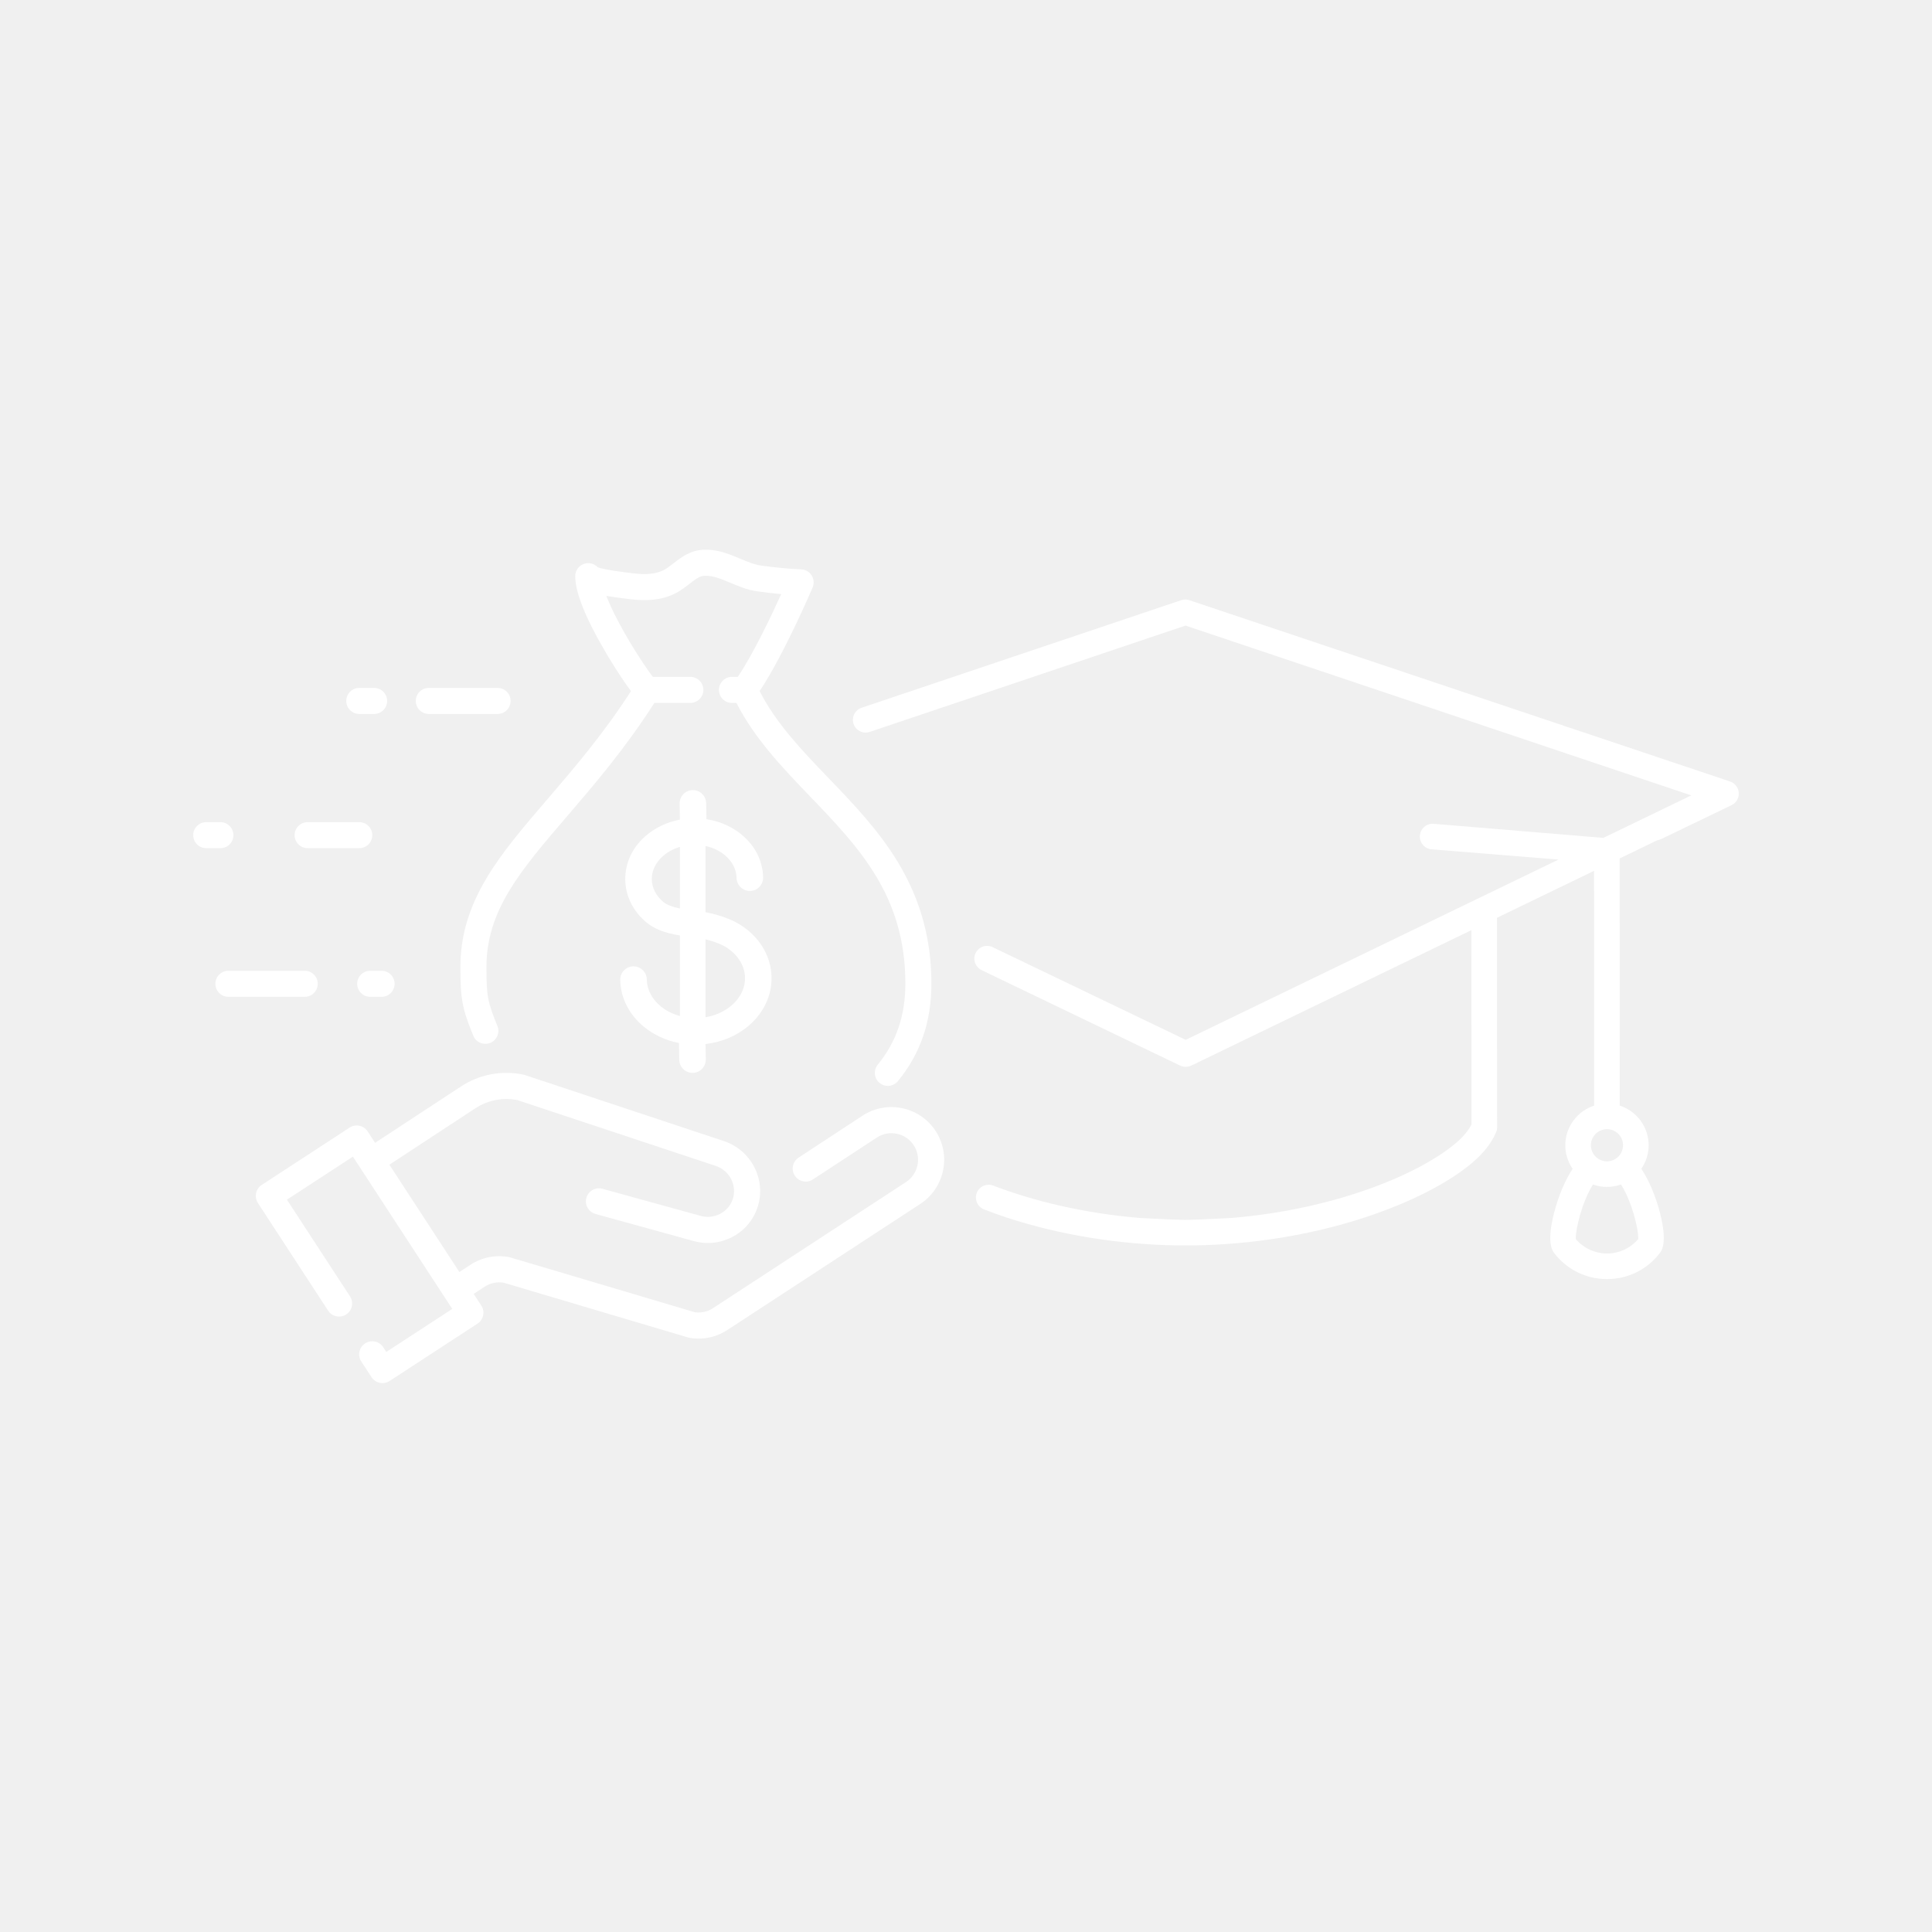
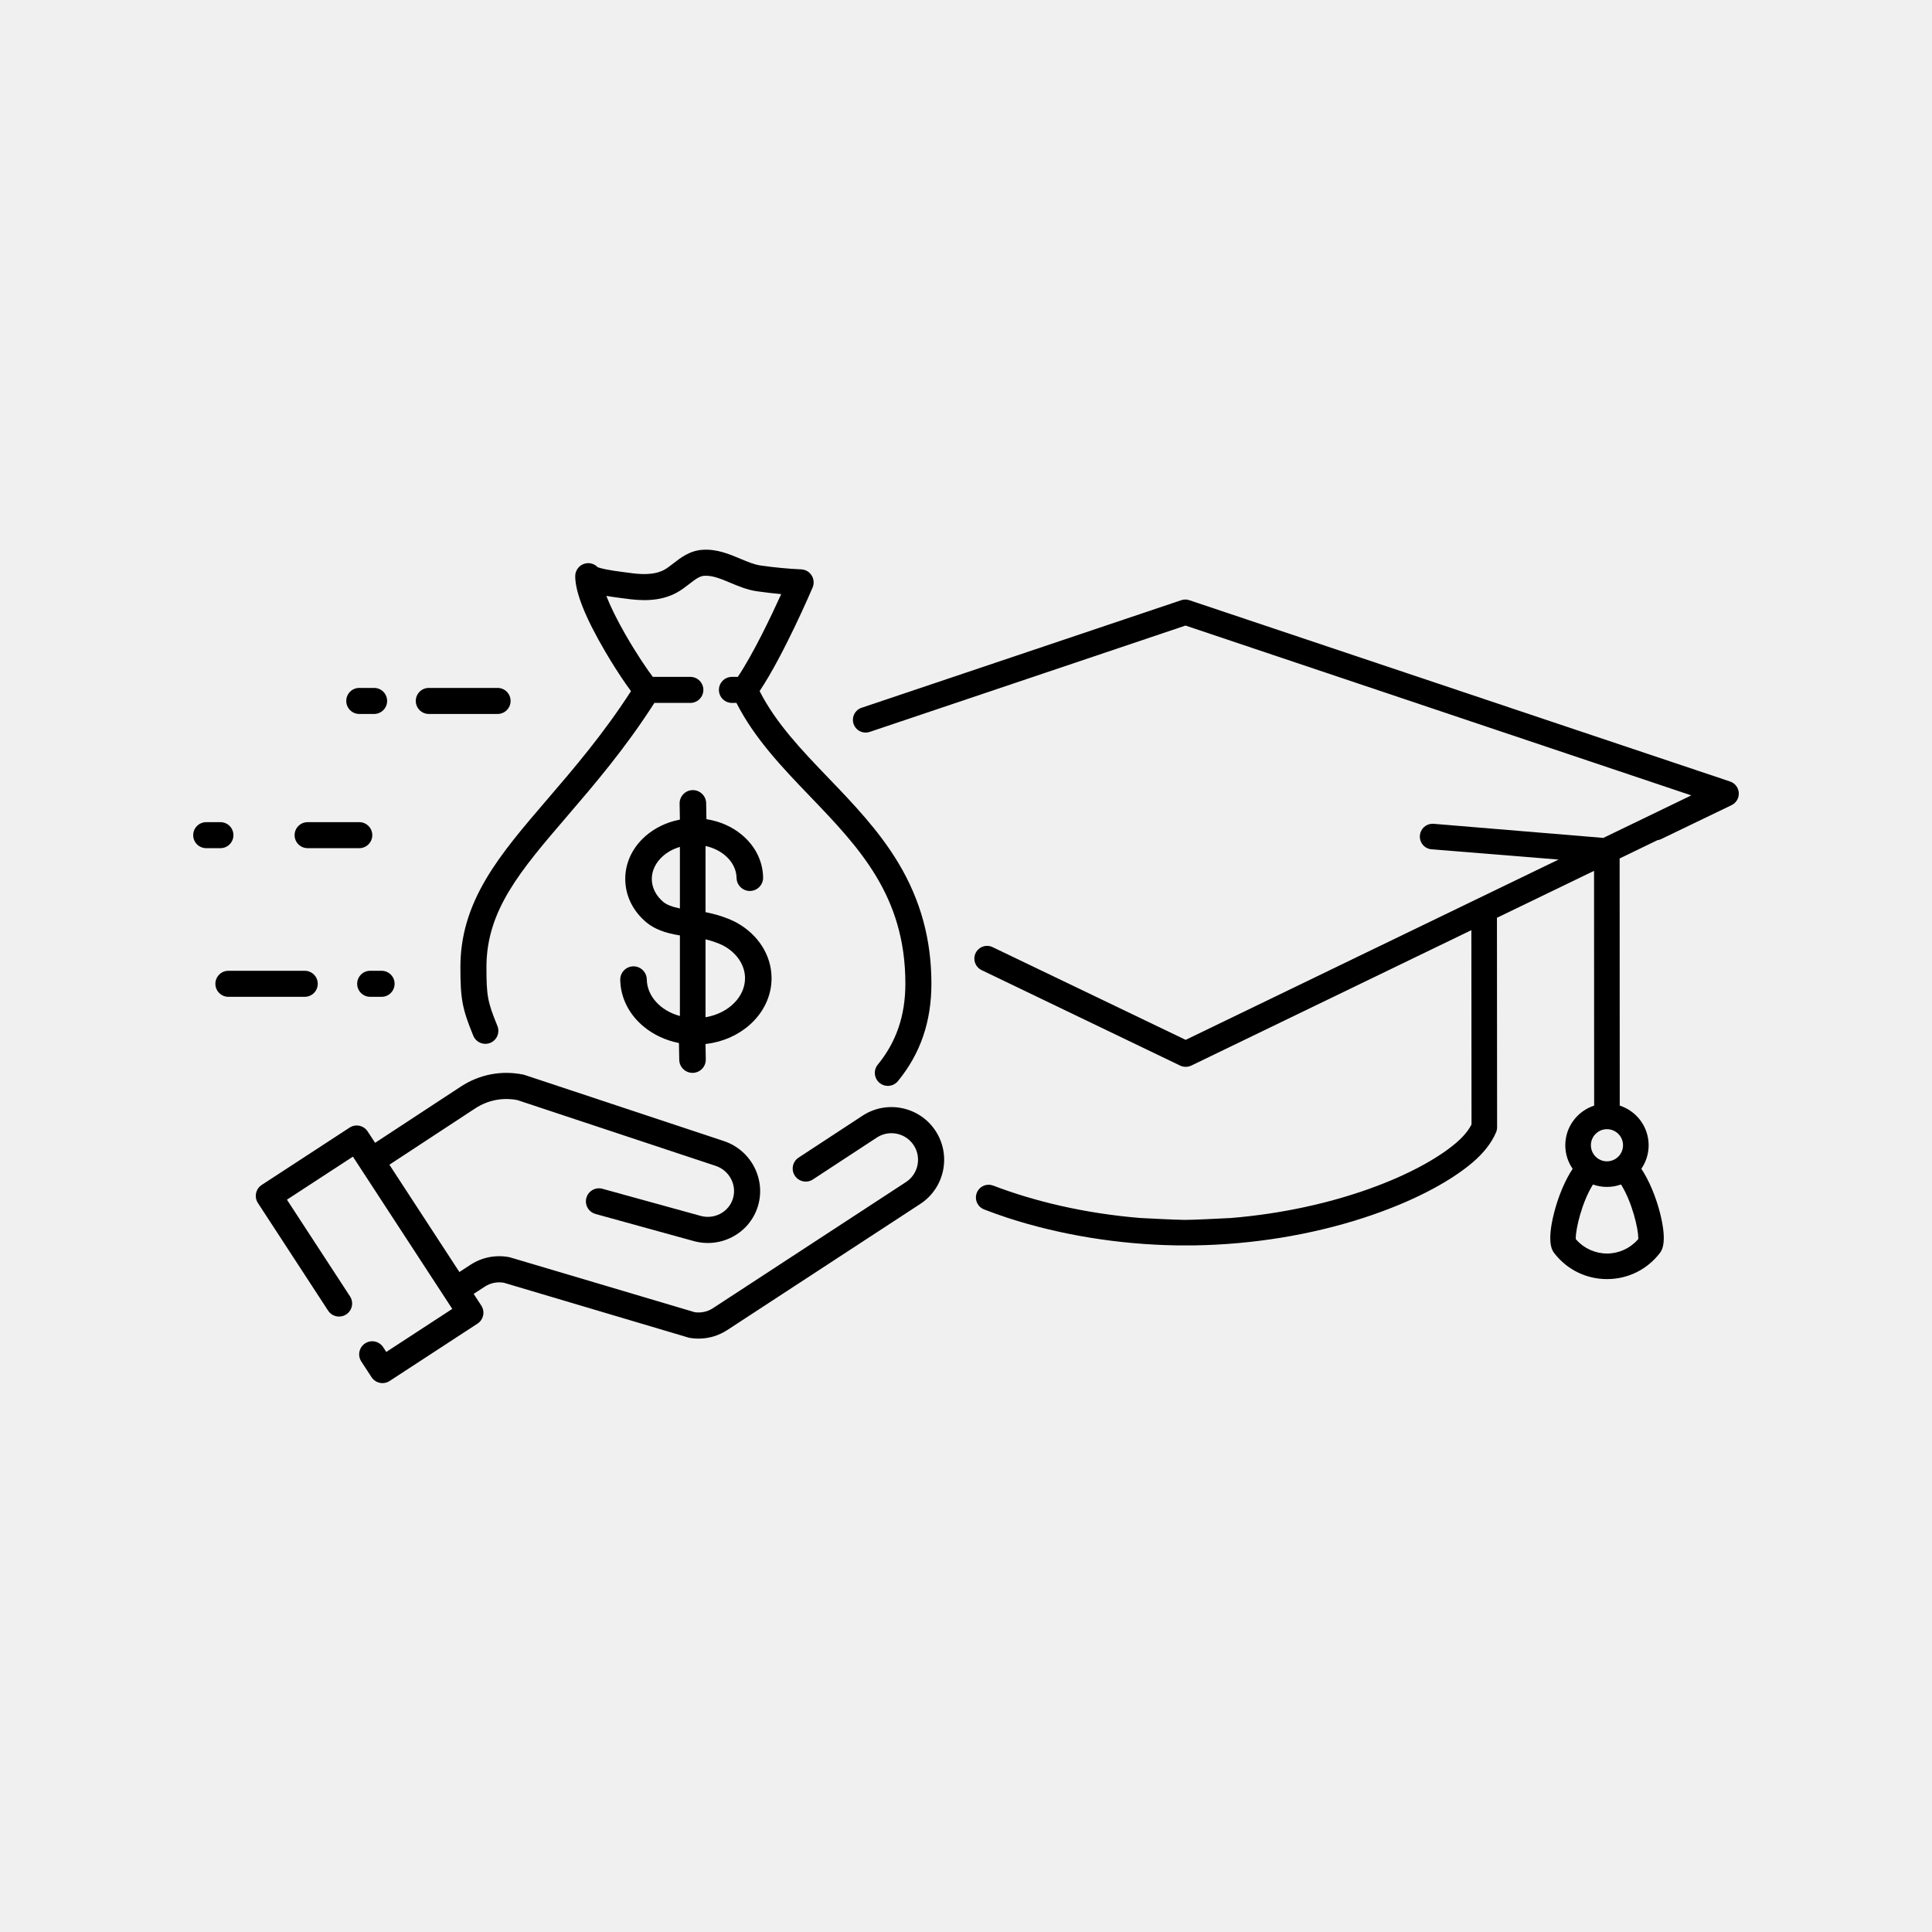
<svg xmlns="http://www.w3.org/2000/svg" width="400" zoomAndPan="magnify" viewBox="0 0 300 300" height="400" preserveAspectRatio="xMidYMid meet" version="1.0">
  <defs>
    <clipPath id="05c9e7d277">
      <path d="M 39.707 166.555 L 146.648 166.555 L 146.648 214.766 L 39.707 214.766 Z M 39.707 166.555 " clip-rule="nonzero" />
    </clipPath>
    <clipPath id="f8465adb43">
      <path d="M 71 85.199 L 145 85.199 L 145 169 L 71 169 Z M 71 85.199 " clip-rule="nonzero" />
    </clipPath>
    <clipPath id="1cde8e4d34">
      <path d="M 132.383 93.039 L 270 93.039 L 270 198.629 L 132.383 198.629 Z M 132.383 93.039 " clip-rule="nonzero" />
    </clipPath>
  </defs>
  <g clip-path="url(#05c9e7d277)">
-     <path fill="#ffffff" d="M 133.949 173.234 L 124.012 179.75 C 123.07 180.359 122.809 181.617 123.418 182.555 C 124.031 183.496 125.289 183.758 126.227 183.145 L 136.164 176.633 C 138.074 175.387 140.637 175.926 141.883 177.836 C 143.129 179.742 142.586 182.309 140.68 183.551 L 110.715 203.129 C 110.383 203.348 110.023 203.516 109.652 203.629 C 109.086 203.797 108.48 203.844 107.891 203.762 L 79.305 195.273 C 79.234 195.25 79.16 195.23 79.082 195.215 C 76.984 194.809 74.844 195.227 73.051 196.395 L 71.332 197.516 L 60.465 180.855 L 73.816 172.094 C 75.758 170.828 78.066 170.379 80.336 170.82 L 111.117 181.031 C 111.117 181.031 111.117 181.031 111.121 181.031 C 111.121 181.031 111.121 181.035 111.125 181.035 C 113.258 181.734 114.461 184.02 113.805 186.129 C 113.484 187.156 112.777 187.992 111.809 188.492 C 110.832 188.996 109.711 189.09 108.648 188.762 C 108.637 188.758 108.629 188.754 108.617 188.754 C 108.605 188.75 108.594 188.746 108.582 188.742 L 93.547 184.594 C 92.465 184.297 91.348 184.93 91.051 186.012 C 90.891 186.594 91 187.188 91.309 187.66 C 91.57 188.059 91.973 188.367 92.469 188.504 L 107.504 192.652 C 107.508 192.652 107.512 192.652 107.512 192.652 C 109.578 193.277 111.762 193.082 113.668 192.098 C 115.609 191.098 117.031 189.406 117.676 187.332 C 118.984 183.121 116.617 178.574 112.398 177.184 C 112.398 177.184 112.395 177.18 112.395 177.18 L 81.66 166.984 C 81.547 166.941 81.434 166.902 81.312 166.875 C 77.938 166.168 74.488 166.812 71.594 168.699 L 58.246 177.457 L 57.09 175.688 C 56.48 174.75 55.223 174.484 54.285 175.094 L 40.641 183.996 C 39.699 184.609 39.438 185.867 40.051 186.805 L 50.949 203.516 C 51.562 204.453 52.82 204.715 53.758 204.105 C 54.695 203.492 54.961 202.234 54.348 201.297 L 44.555 186.285 L 54.801 179.602 L 70.227 203.246 L 59.98 209.93 L 59.5 209.191 C 58.887 208.254 57.629 207.988 56.691 208.602 C 55.754 209.215 55.488 210.469 56.102 211.41 L 57.691 213.848 C 58.305 214.785 59.559 215.051 60.5 214.438 L 74.145 205.535 C 75.082 204.922 75.348 203.668 74.734 202.727 L 73.551 200.914 L 75.27 199.793 C 76.148 199.219 77.199 199.004 78.234 199.184 L 106.879 207.691 C 106.883 207.691 106.883 207.691 106.887 207.695 C 106.926 207.707 106.961 207.715 107 207.723 C 107.035 207.73 107.066 207.738 107.102 207.742 C 107.109 207.746 107.117 207.746 107.125 207.75 C 108.355 207.953 109.637 207.871 110.824 207.512 C 111.566 207.285 112.277 206.957 112.934 206.527 L 142.895 186.949 C 146.68 184.484 147.746 179.398 145.281 175.617 C 142.812 171.836 137.73 170.77 133.949 173.234 " fill-opacity="1" fill-rule="nonzero" />
+     <path fill="currentColor" d="M 133.949 173.234 L 124.012 179.75 C 123.07 180.359 122.809 181.617 123.418 182.555 C 124.031 183.496 125.289 183.758 126.227 183.145 L 136.164 176.633 C 138.074 175.387 140.637 175.926 141.883 177.836 C 143.129 179.742 142.586 182.309 140.68 183.551 L 110.715 203.129 C 110.383 203.348 110.023 203.516 109.652 203.629 C 109.086 203.797 108.48 203.844 107.891 203.762 L 79.305 195.273 C 79.234 195.25 79.16 195.23 79.082 195.215 C 76.984 194.809 74.844 195.227 73.051 196.395 L 71.332 197.516 L 60.465 180.855 L 73.816 172.094 C 75.758 170.828 78.066 170.379 80.336 170.82 L 111.117 181.031 C 111.117 181.031 111.117 181.031 111.121 181.031 C 111.121 181.031 111.121 181.035 111.125 181.035 C 113.258 181.734 114.461 184.02 113.805 186.129 C 113.484 187.156 112.777 187.992 111.809 188.492 C 110.832 188.996 109.711 189.09 108.648 188.762 C 108.637 188.758 108.629 188.754 108.617 188.754 C 108.605 188.75 108.594 188.746 108.582 188.742 L 93.547 184.594 C 92.465 184.297 91.348 184.93 91.051 186.012 C 90.891 186.594 91 187.188 91.309 187.66 C 91.57 188.059 91.973 188.367 92.469 188.504 L 107.504 192.652 C 107.508 192.652 107.512 192.652 107.512 192.652 C 109.578 193.277 111.762 193.082 113.668 192.098 C 115.609 191.098 117.031 189.406 117.676 187.332 C 118.984 183.121 116.617 178.574 112.398 177.184 C 112.398 177.184 112.395 177.18 112.395 177.18 L 81.66 166.984 C 81.547 166.941 81.434 166.902 81.312 166.875 C 77.938 166.168 74.488 166.812 71.594 168.699 L 58.246 177.457 L 57.09 175.688 C 56.48 174.75 55.223 174.484 54.285 175.094 L 40.641 183.996 C 39.699 184.609 39.438 185.867 40.051 186.805 L 50.949 203.516 C 51.562 204.453 52.82 204.715 53.758 204.105 C 54.695 203.492 54.961 202.234 54.348 201.297 L 44.555 186.285 L 54.801 179.602 L 70.227 203.246 L 59.98 209.93 L 59.5 209.191 C 58.887 208.254 57.629 207.988 56.691 208.602 C 55.754 209.215 55.488 210.469 56.102 211.41 L 57.691 213.848 C 58.305 214.785 59.559 215.051 60.5 214.438 L 74.145 205.535 C 75.082 204.922 75.348 203.668 74.734 202.727 L 73.551 200.914 L 75.27 199.793 C 76.148 199.219 77.199 199.004 78.234 199.184 L 106.879 207.691 C 106.883 207.691 106.883 207.691 106.887 207.695 C 106.926 207.707 106.961 207.715 107 207.723 C 107.035 207.73 107.066 207.738 107.102 207.742 C 107.109 207.746 107.117 207.746 107.125 207.75 C 108.355 207.953 109.637 207.871 110.824 207.512 C 111.566 207.285 112.277 206.957 112.934 206.527 L 142.895 186.949 C 146.68 184.484 147.746 179.398 145.281 175.617 C 142.812 171.836 137.73 170.77 133.949 173.234 " fill-opacity="1" fill-rule="nonzero" />
  </g>
-   <path fill="#ffffff" d="M 109.555 145.855 L 109.715 145.898 C 111.367 146.316 112.309 146.832 112.414 146.887 C 114.43 148.012 115.652 149.855 115.688 151.816 C 115.734 154.711 113.223 157.285 109.707 157.93 L 109.555 157.957 Z M 105.574 141.066 L 105.418 141.031 C 104.309 140.801 103.512 140.477 102.988 140.047 L 102.984 140.043 C 101.863 139.09 101.234 137.852 101.211 136.551 C 101.191 135.215 101.809 133.926 102.953 132.922 C 103.645 132.316 104.473 131.855 105.402 131.559 L 105.574 131.504 Z M 116.367 159.176 C 117.453 158.223 118.305 157.109 118.898 155.875 C 119.523 154.562 119.832 153.172 119.805 151.746 C 119.746 148.297 117.734 145.137 114.418 143.289 C 114.102 143.109 112.383 142.203 109.66 141.66 L 109.555 141.641 L 109.555 131.363 L 109.715 131.402 C 110.762 131.652 111.73 132.121 112.512 132.758 C 113.688 133.723 114.352 134.988 114.375 136.324 C 114.391 137.441 115.316 138.352 116.438 138.352 L 116.469 138.348 C 117.605 138.332 118.512 137.391 118.496 136.254 C 118.449 133.684 117.25 131.309 115.117 129.566 C 113.633 128.352 111.793 127.543 109.801 127.219 L 109.695 127.203 L 109.652 124.711 C 109.633 123.594 108.707 122.688 107.586 122.688 L 107.555 122.688 C 106.422 122.707 105.512 123.645 105.531 124.781 L 105.574 127.273 L 105.469 127.293 C 103.488 127.684 101.68 128.559 100.234 129.824 C 98.164 131.637 97.047 134.051 97.09 136.621 C 97.133 139.129 98.285 141.461 100.328 143.191 L 100.352 143.211 C 101.574 144.227 103.199 144.871 105.465 145.234 L 105.574 145.25 L 105.574 157.766 L 105.406 157.715 C 103.984 157.301 102.758 156.555 101.867 155.566 C 100.949 154.547 100.453 153.34 100.434 152.078 C 100.414 150.961 99.488 150.051 98.367 150.051 L 98.336 150.051 C 97.785 150.062 97.273 150.285 96.891 150.68 C 96.508 151.074 96.301 151.598 96.312 152.148 C 96.336 153.578 96.688 154.953 97.359 156.242 C 97.996 157.461 98.887 158.539 100.004 159.453 C 101.5 160.676 103.34 161.535 105.324 161.938 L 105.426 161.961 L 105.473 164.57 C 105.492 165.688 106.414 166.594 107.531 166.594 L 107.566 166.594 C 108.117 166.586 108.633 166.363 109.016 165.969 C 109.398 165.57 109.602 165.051 109.594 164.5 L 109.551 162.117 L 109.668 162.102 C 112.223 161.789 114.539 160.777 116.367 159.176 " fill-opacity="1" fill-rule="nonzero" />
+   <path fill="currentColor" d="M 109.555 145.855 L 109.715 145.898 C 111.367 146.316 112.309 146.832 112.414 146.887 C 114.43 148.012 115.652 149.855 115.688 151.816 C 115.734 154.711 113.223 157.285 109.707 157.93 L 109.555 157.957 Z M 105.574 141.066 L 105.418 141.031 C 104.309 140.801 103.512 140.477 102.988 140.047 L 102.984 140.043 C 101.863 139.09 101.234 137.852 101.211 136.551 C 101.191 135.215 101.809 133.926 102.953 132.922 C 103.645 132.316 104.473 131.855 105.402 131.559 L 105.574 131.504 Z M 116.367 159.176 C 117.453 158.223 118.305 157.109 118.898 155.875 C 119.523 154.562 119.832 153.172 119.805 151.746 C 119.746 148.297 117.734 145.137 114.418 143.289 C 114.102 143.109 112.383 142.203 109.66 141.66 L 109.555 141.641 L 109.555 131.363 L 109.715 131.402 C 110.762 131.652 111.73 132.121 112.512 132.758 C 113.688 133.723 114.352 134.988 114.375 136.324 C 114.391 137.441 115.316 138.352 116.438 138.352 L 116.469 138.348 C 117.605 138.332 118.512 137.391 118.496 136.254 C 118.449 133.684 117.25 131.309 115.117 129.566 C 113.633 128.352 111.793 127.543 109.801 127.219 L 109.695 127.203 L 109.652 124.711 C 109.633 123.594 108.707 122.688 107.586 122.688 L 107.555 122.688 C 106.422 122.707 105.512 123.645 105.531 124.781 L 105.574 127.273 L 105.469 127.293 C 103.488 127.684 101.68 128.559 100.234 129.824 C 98.164 131.637 97.047 134.051 97.09 136.621 C 97.133 139.129 98.285 141.461 100.328 143.191 L 100.352 143.211 C 101.574 144.227 103.199 144.871 105.465 145.234 L 105.574 145.25 L 105.574 157.766 L 105.406 157.715 C 103.984 157.301 102.758 156.555 101.867 155.566 C 100.949 154.547 100.453 153.34 100.434 152.078 C 100.414 150.961 99.488 150.051 98.367 150.051 L 98.336 150.051 C 97.785 150.062 97.273 150.285 96.891 150.68 C 96.508 151.074 96.301 151.598 96.312 152.148 C 96.336 153.578 96.688 154.953 97.359 156.242 C 97.996 157.461 98.887 158.539 100.004 159.453 C 101.5 160.676 103.34 161.535 105.324 161.938 L 105.426 161.961 L 105.473 164.57 C 105.492 165.688 106.414 166.594 107.531 166.594 L 107.566 166.594 C 108.117 166.586 108.633 166.363 109.016 165.969 C 109.398 165.57 109.602 165.051 109.594 164.5 L 109.551 162.117 L 109.668 162.102 C 112.223 161.789 114.539 160.777 116.367 159.176 " fill-opacity="1" fill-rule="nonzero" />
  <g clip-path="url(#f8465adb43)">
-     <path fill="#ffffff" d="M 75.551 136.355 C 72.781 141 71.492 145.391 71.492 150.176 C 71.492 155.125 71.77 156.621 73.492 160.828 C 73.812 161.613 74.566 162.086 75.363 162.086 C 75.617 162.086 75.879 162.039 76.129 161.938 C 77.16 161.516 77.656 160.336 77.234 159.301 C 75.707 155.566 75.535 154.629 75.535 150.176 C 75.535 141.34 80.801 135.203 88.094 126.707 C 92.312 121.789 97.07 116.246 101.613 109.148 L 107.199 109.148 C 108.312 109.148 109.219 108.242 109.219 107.125 C 109.219 106.012 108.312 105.105 107.199 105.105 L 101.371 105.105 C 100.566 104.059 98.832 101.531 97.082 98.469 C 95.789 96.211 94.785 94.168 94.148 92.531 C 94.859 92.652 95.676 92.77 96.613 92.887 C 96.82 92.914 96.996 92.934 97.102 92.949 C 99.418 93.281 102.422 93.477 105.078 92.027 C 105.812 91.625 106.457 91.125 107.023 90.688 C 108.004 89.922 108.641 89.453 109.371 89.406 C 110.637 89.328 111.98 89.895 113.41 90.496 C 114.699 91.035 116.031 91.598 117.535 91.812 C 118.832 91.996 120.082 92.145 121.305 92.254 C 119.773 95.629 116.984 101.5 114.566 105.105 L 113.652 105.105 C 112.535 105.105 111.633 106.012 111.633 107.125 C 111.633 108.242 112.535 109.148 113.652 109.148 L 114.352 109.148 C 117.184 114.707 121.531 119.234 125.746 123.625 C 133.383 131.578 140.598 139.094 140.586 152.762 C 140.582 157.695 139.18 161.801 136.301 165.316 C 135.594 166.18 135.723 167.453 136.586 168.16 C 136.961 168.469 137.414 168.617 137.863 168.617 C 138.449 168.617 139.031 168.363 139.43 167.875 C 142.922 163.613 144.621 158.668 144.629 152.766 C 144.633 145.898 142.953 139.758 139.492 133.988 C 136.469 128.957 132.5 124.82 128.66 120.824 C 124.473 116.461 120.504 112.324 117.953 107.312 C 121.699 101.699 125.992 91.672 126.184 91.223 C 126.441 90.613 126.387 89.914 126.031 89.352 C 125.68 88.789 125.074 88.438 124.41 88.41 C 122.387 88.32 120.324 88.125 118.102 87.809 C 117.121 87.668 116.078 87.23 114.977 86.77 C 113.266 86.047 111.324 85.23 109.113 85.371 C 107.105 85.5 105.684 86.605 104.543 87.496 C 104.051 87.875 103.59 88.234 103.145 88.477 C 101.531 89.355 99.375 89.191 97.672 88.945 C 97.535 88.926 97.348 88.902 97.117 88.875 C 94.227 88.516 93.18 88.23 92.801 88.07 C 92.305 87.547 91.551 87.32 90.828 87.512 C 89.941 87.742 89.32 88.547 89.32 89.469 C 89.32 91.965 90.887 95.902 93.98 101.18 C 95.016 102.945 96.152 104.734 97.188 106.219 C 97.477 106.629 97.742 107 97.98 107.32 C 93.656 114.02 89.086 119.344 85.027 124.07 C 81.25 128.473 77.984 132.277 75.551 136.355 " fill-opacity="1" fill-rule="nonzero" />
+     <path fill="currentColor" d="M 75.551 136.355 C 72.781 141 71.492 145.391 71.492 150.176 C 71.492 155.125 71.77 156.621 73.492 160.828 C 73.812 161.613 74.566 162.086 75.363 162.086 C 75.617 162.086 75.879 162.039 76.129 161.938 C 77.16 161.516 77.656 160.336 77.234 159.301 C 75.707 155.566 75.535 154.629 75.535 150.176 C 75.535 141.34 80.801 135.203 88.094 126.707 C 92.312 121.789 97.07 116.246 101.613 109.148 L 107.199 109.148 C 108.312 109.148 109.219 108.242 109.219 107.125 C 109.219 106.012 108.312 105.105 107.199 105.105 L 101.371 105.105 C 100.566 104.059 98.832 101.531 97.082 98.469 C 95.789 96.211 94.785 94.168 94.148 92.531 C 94.859 92.652 95.676 92.77 96.613 92.887 C 96.82 92.914 96.996 92.934 97.102 92.949 C 99.418 93.281 102.422 93.477 105.078 92.027 C 105.812 91.625 106.457 91.125 107.023 90.688 C 108.004 89.922 108.641 89.453 109.371 89.406 C 110.637 89.328 111.98 89.895 113.41 90.496 C 114.699 91.035 116.031 91.598 117.535 91.812 C 118.832 91.996 120.082 92.145 121.305 92.254 C 119.773 95.629 116.984 101.5 114.566 105.105 L 113.652 105.105 C 112.535 105.105 111.633 106.012 111.633 107.125 C 111.633 108.242 112.535 109.148 113.652 109.148 L 114.352 109.148 C 117.184 114.707 121.531 119.234 125.746 123.625 C 133.383 131.578 140.598 139.094 140.586 152.762 C 140.582 157.695 139.18 161.801 136.301 165.316 C 135.594 166.18 135.723 167.453 136.586 168.16 C 136.961 168.469 137.414 168.617 137.863 168.617 C 138.449 168.617 139.031 168.363 139.43 167.875 C 142.922 163.613 144.621 158.668 144.629 152.766 C 144.633 145.898 142.953 139.758 139.492 133.988 C 136.469 128.957 132.5 124.82 128.66 120.824 C 124.473 116.461 120.504 112.324 117.953 107.312 C 121.699 101.699 125.992 91.672 126.184 91.223 C 126.441 90.613 126.387 89.914 126.031 89.352 C 125.68 88.789 125.074 88.438 124.41 88.41 C 122.387 88.32 120.324 88.125 118.102 87.809 C 117.121 87.668 116.078 87.23 114.977 86.77 C 113.266 86.047 111.324 85.23 109.113 85.371 C 107.105 85.5 105.684 86.605 104.543 87.496 C 104.051 87.875 103.59 88.234 103.145 88.477 C 101.531 89.355 99.375 89.191 97.672 88.945 C 97.535 88.926 97.348 88.902 97.117 88.875 C 94.227 88.516 93.18 88.23 92.801 88.07 C 92.305 87.547 91.551 87.32 90.828 87.512 C 89.941 87.742 89.32 88.547 89.32 89.469 C 89.32 91.965 90.887 95.902 93.98 101.18 C 95.016 102.945 96.152 104.734 97.188 106.219 C 97.477 106.629 97.742 107 97.98 107.32 C 93.656 114.02 89.086 119.344 85.027 124.07 C 81.25 128.473 77.984 132.277 75.551 136.355 " fill-opacity="1" fill-rule="nonzero" />
  </g>
-   <path fill="#ffffff" d="M 66.586 110.863 L 77.266 110.863 C 78.383 110.863 79.285 109.957 79.285 108.84 C 79.285 107.723 78.383 106.82 77.266 106.82 L 66.586 106.82 C 65.469 106.82 64.562 107.723 64.562 108.84 C 64.562 109.957 65.469 110.863 66.586 110.863 " fill-opacity="1" fill-rule="nonzero" />
-   <path fill="#ffffff" d="M 36.246 129.684 C 36.246 128.566 35.344 127.664 34.227 127.664 L 32.02 127.664 C 30.906 127.664 30 128.566 30 129.684 C 30 130.801 30.906 131.703 32.02 131.703 L 34.227 131.703 C 35.344 131.703 36.246 130.801 36.246 129.684 " fill-opacity="1" fill-rule="nonzero" />
-   <path fill="#ffffff" d="M 47.77 131.703 L 55.785 131.703 C 56.902 131.703 57.809 130.801 57.809 129.684 C 57.809 128.566 56.902 127.664 55.785 127.664 L 47.77 127.664 C 46.652 127.664 45.746 128.566 45.746 129.684 C 45.746 130.801 46.652 131.703 47.77 131.703 " fill-opacity="1" fill-rule="nonzero" />
-   <path fill="#ffffff" d="M 49.34 152.762 C 49.34 151.645 48.438 150.742 47.32 150.742 L 35.465 150.742 C 34.352 150.742 33.445 151.645 33.445 152.762 C 33.445 153.879 34.352 154.785 35.465 154.785 L 47.32 154.785 C 48.438 154.785 49.34 153.879 49.34 152.762 " fill-opacity="1" fill-rule="nonzero" />
-   <path fill="#ffffff" d="M 57.484 150.742 C 56.367 150.742 55.461 151.645 55.461 152.762 C 55.461 153.879 56.367 154.785 57.484 154.785 L 59.25 154.785 C 60.367 154.785 61.273 153.879 61.273 152.762 C 61.273 151.645 60.367 150.742 59.25 150.742 L 57.484 150.742 " fill-opacity="1" fill-rule="nonzero" />
-   <path fill="#ffffff" d="M 55.785 110.863 L 58.09 110.863 C 59.207 110.863 60.113 109.957 60.113 108.84 C 60.113 107.723 59.207 106.82 58.09 106.82 L 55.785 106.82 C 54.672 106.82 53.766 107.723 53.766 108.84 C 53.766 109.957 54.672 110.863 55.785 110.863 " fill-opacity="1" fill-rule="nonzero" />
+   <path fill="currentColor" d="M 66.586 110.863 L 77.266 110.863 C 78.383 110.863 79.285 109.957 79.285 108.84 C 79.285 107.723 78.383 106.82 77.266 106.82 L 66.586 106.82 C 65.469 106.82 64.562 107.723 64.562 108.84 C 64.562 109.957 65.469 110.863 66.586 110.863 " fill-opacity="1" fill-rule="nonzero" />
+   <path fill="currentColor" d="M 36.246 129.684 C 36.246 128.566 35.344 127.664 34.227 127.664 L 32.02 127.664 C 30.906 127.664 30 128.566 30 129.684 C 30 130.801 30.906 131.703 32.02 131.703 L 34.227 131.703 C 35.344 131.703 36.246 130.801 36.246 129.684 " fill-opacity="1" fill-rule="nonzero" />
+   <path fill="currentColor" d="M 47.77 131.703 L 55.785 131.703 C 56.902 131.703 57.809 130.801 57.809 129.684 C 57.809 128.566 56.902 127.664 55.785 127.664 L 47.77 127.664 C 46.652 127.664 45.746 128.566 45.746 129.684 C 45.746 130.801 46.652 131.703 47.77 131.703 " fill-opacity="1" fill-rule="nonzero" />
+   <path fill="currentColor" d="M 49.34 152.762 C 49.34 151.645 48.438 150.742 47.32 150.742 L 35.465 150.742 C 34.352 150.742 33.445 151.645 33.445 152.762 C 33.445 153.879 34.352 154.785 35.465 154.785 L 47.32 154.785 C 48.438 154.785 49.34 153.879 49.34 152.762 " fill-opacity="1" fill-rule="nonzero" />
+   <path fill="currentColor" d="M 57.484 150.742 C 56.367 150.742 55.461 151.645 55.461 152.762 C 55.461 153.879 56.367 154.785 57.484 154.785 L 59.25 154.785 C 60.367 154.785 61.273 153.879 61.273 152.762 C 61.273 151.645 60.367 150.742 59.25 150.742 L 57.484 150.742 " fill-opacity="1" fill-rule="nonzero" />
+   <path fill="currentColor" d="M 55.785 110.863 L 58.09 110.863 C 59.207 110.863 60.113 109.957 60.113 108.84 C 60.113 107.723 59.207 106.82 58.09 106.82 L 55.785 106.82 C 54.672 106.82 53.766 107.723 53.766 108.84 C 53.766 109.957 54.672 110.863 55.785 110.863 " fill-opacity="1" fill-rule="nonzero" />
  <g clip-path="url(#1cde8e4d34)">
-     <path fill="#ffffff" d="M 252.023 177.832 C 252.023 179.211 250.906 180.328 249.527 180.332 C 248.152 180.332 247.035 179.211 247.035 177.836 C 247.031 177.172 247.293 176.543 247.766 176.07 C 248.234 175.598 248.859 175.34 249.527 175.34 L 249.531 175.242 L 249.531 175.34 C 250.906 175.34 252.023 176.457 252.023 177.832 Z M 254.391 192.234 L 254.391 192.402 L 254.277 192.523 C 253.078 193.871 251.348 194.645 249.539 194.645 C 247.73 194.645 246 193.875 244.797 192.531 L 244.688 192.406 L 244.688 192.242 C 244.676 190.867 245.609 186.711 247.355 183.93 C 248.051 184.18 248.785 184.305 249.535 184.305 C 250.277 184.305 251.012 184.176 251.711 183.926 C 253.457 186.699 254.398 190.859 254.391 192.234 Z M 269.996 123.113 C 269.945 122.301 269.418 121.613 268.648 121.352 L 184.773 93.23 L 184.77 93.23 C 184.551 93.145 184.309 93.094 184.055 93.094 C 183.855 93.094 183.66 93.125 183.48 93.18 L 183.477 93.18 L 133.891 109.867 C 133.82 109.887 133.754 109.91 133.688 109.934 C 132.957 110.227 132.438 110.938 132.438 111.773 C 132.438 112.867 133.324 113.754 134.418 113.754 C 134.664 113.754 134.898 113.711 135.113 113.629 L 184.086 97.137 L 262.621 123.508 L 248.965 130.109 L 222.637 127.922 C 222.578 127.918 222.516 127.914 222.453 127.914 C 221.422 127.914 220.574 128.691 220.48 129.723 C 220.434 130.25 220.594 130.766 220.934 131.176 C 221.273 131.582 221.754 131.832 222.281 131.879 L 242.012 133.473 L 184.113 161.469 L 154.172 147.09 C 153.902 146.949 153.598 146.875 153.277 146.875 C 152.184 146.875 151.297 147.758 151.297 148.852 C 151.297 149.664 151.785 150.359 152.48 150.668 L 183.254 165.465 C 183.516 165.59 183.812 165.656 184.113 165.656 C 184.418 165.656 184.715 165.59 184.977 165.465 L 228.473 144.434 L 228.496 174.605 L 228.445 174.703 C 227.949 175.641 227.145 176.582 226.055 177.508 C 220.352 182.336 207.336 187.801 191.109 189.133 L 190.703 189.152 C 188.859 189.246 185.426 189.422 184.078 189.422 L 183.969 189.422 C 183.934 189.422 183.898 189.422 183.863 189.422 C 183.828 189.418 183.797 189.418 183.762 189.418 C 182.223 189.395 179.105 189.234 177.43 189.148 L 177.102 189.133 C 168.309 188.414 160.496 186.496 154.242 184.105 C 154.242 184.105 154.238 184.105 154.238 184.105 C 154.016 184.02 153.773 183.969 153.516 183.969 C 152.422 183.969 151.539 184.855 151.539 185.949 C 151.539 186.789 152.062 187.508 152.797 187.793 C 152.801 187.797 152.801 187.797 152.801 187.797 C 152.809 187.801 152.82 187.801 152.828 187.805 C 152.832 187.809 152.836 187.809 152.84 187.812 C 154.016 188.262 155.227 188.707 156.477 189.113 C 164.641 191.766 173.699 193.238 182.672 193.383 L 185.52 193.383 C 194.492 193.238 203.551 191.766 211.715 189.113 C 218.805 186.812 224.809 183.766 228.621 180.543 C 230.352 179.078 231.59 177.5 232.297 175.852 C 232.355 175.715 232.402 175.578 232.43 175.438 C 232.457 175.312 232.469 175.18 232.469 175.039 L 232.445 142.512 L 247.523 135.223 L 247.539 171.59 C 247.539 171.621 247.539 171.648 247.539 171.68 C 246.277 172.086 245.145 172.898 244.348 173.965 C 243.504 175.09 243.059 176.43 243.059 177.84 C 243.059 179.152 243.453 180.414 244.199 181.492 C 243 183.297 241.941 185.832 241.285 188.453 C 240.141 193.035 241.055 194.215 241.355 194.602 C 243.332 197.156 246.312 198.617 249.535 198.617 L 249.543 198.617 C 252.77 198.617 255.75 197.148 257.723 194.594 C 258.023 194.203 258.938 193.02 257.789 188.441 C 257.129 185.82 256.066 183.293 254.867 181.488 C 255.609 180.402 256 179.141 256 177.832 C 255.996 176.422 255.551 175.086 254.707 173.957 C 253.902 172.891 252.77 172.082 251.508 171.676 C 251.512 171.645 251.512 171.617 251.512 171.586 L 251.496 133.301 L 257.352 130.469 C 257.559 130.441 257.762 130.383 257.949 130.289 L 268.875 125.023 C 269.605 124.672 270.047 123.922 269.996 123.113 " fill-opacity="1" fill-rule="nonzero" />
+     <path fill="currentColor" d="M 252.023 177.832 C 252.023 179.211 250.906 180.328 249.527 180.332 C 248.152 180.332 247.035 179.211 247.035 177.836 C 247.031 177.172 247.293 176.543 247.766 176.07 C 248.234 175.598 248.859 175.34 249.527 175.34 L 249.531 175.242 L 249.531 175.34 C 250.906 175.34 252.023 176.457 252.023 177.832 Z M 254.391 192.234 L 254.391 192.402 L 254.277 192.523 C 253.078 193.871 251.348 194.645 249.539 194.645 C 247.73 194.645 246 193.875 244.797 192.531 L 244.688 192.406 L 244.688 192.242 C 244.676 190.867 245.609 186.711 247.355 183.93 C 248.051 184.18 248.785 184.305 249.535 184.305 C 250.277 184.305 251.012 184.176 251.711 183.926 C 253.457 186.699 254.398 190.859 254.391 192.234 Z M 269.996 123.113 C 269.945 122.301 269.418 121.613 268.648 121.352 L 184.773 93.23 L 184.77 93.23 C 184.551 93.145 184.309 93.094 184.055 93.094 C 183.855 93.094 183.66 93.125 183.48 93.18 L 183.477 93.18 L 133.891 109.867 C 133.82 109.887 133.754 109.91 133.688 109.934 C 132.957 110.227 132.438 110.938 132.438 111.773 C 132.438 112.867 133.324 113.754 134.418 113.754 C 134.664 113.754 134.898 113.711 135.113 113.629 L 184.086 97.137 L 262.621 123.508 L 248.965 130.109 L 222.637 127.922 C 222.578 127.918 222.516 127.914 222.453 127.914 C 221.422 127.914 220.574 128.691 220.48 129.723 C 220.434 130.25 220.594 130.766 220.934 131.176 C 221.273 131.582 221.754 131.832 222.281 131.879 L 242.012 133.473 L 184.113 161.469 L 154.172 147.09 C 153.902 146.949 153.598 146.875 153.277 146.875 C 152.184 146.875 151.297 147.758 151.297 148.852 C 151.297 149.664 151.785 150.359 152.48 150.668 L 183.254 165.465 C 183.516 165.59 183.812 165.656 184.113 165.656 C 184.418 165.656 184.715 165.59 184.977 165.465 L 228.473 144.434 L 228.496 174.605 L 228.445 174.703 C 227.949 175.641 227.145 176.582 226.055 177.508 C 220.352 182.336 207.336 187.801 191.109 189.133 L 190.703 189.152 C 188.859 189.246 185.426 189.422 184.078 189.422 L 183.969 189.422 C 183.934 189.422 183.898 189.422 183.863 189.422 C 183.828 189.418 183.797 189.418 183.762 189.418 C 182.223 189.395 179.105 189.234 177.43 189.148 L 177.102 189.133 C 168.309 188.414 160.496 186.496 154.242 184.105 C 154.242 184.105 154.238 184.105 154.238 184.105 C 154.016 184.02 153.773 183.969 153.516 183.969 C 152.422 183.969 151.539 184.855 151.539 185.949 C 151.539 186.789 152.062 187.508 152.797 187.793 C 152.801 187.797 152.801 187.797 152.801 187.797 C 152.809 187.801 152.82 187.801 152.828 187.805 C 152.832 187.809 152.836 187.809 152.84 187.812 C 154.016 188.262 155.227 188.707 156.477 189.113 C 164.641 191.766 173.699 193.238 182.672 193.383 L 185.52 193.383 C 194.492 193.238 203.551 191.766 211.715 189.113 C 218.805 186.812 224.809 183.766 228.621 180.543 C 230.352 179.078 231.59 177.5 232.297 175.852 C 232.355 175.715 232.402 175.578 232.43 175.438 C 232.457 175.312 232.469 175.18 232.469 175.039 L 232.445 142.512 L 247.523 135.223 L 247.539 171.59 C 247.539 171.621 247.539 171.648 247.539 171.68 C 246.277 172.086 245.145 172.898 244.348 173.965 C 243.504 175.09 243.059 176.43 243.059 177.84 C 243.059 179.152 243.453 180.414 244.199 181.492 C 243 183.297 241.941 185.832 241.285 188.453 C 240.141 193.035 241.055 194.215 241.355 194.602 C 243.332 197.156 246.312 198.617 249.535 198.617 L 249.543 198.617 C 252.77 198.617 255.75 197.148 257.723 194.594 C 258.023 194.203 258.938 193.02 257.789 188.441 C 257.129 185.82 256.066 183.293 254.867 181.488 C 255.609 180.402 256 179.141 256 177.832 C 255.996 176.422 255.551 175.086 254.707 173.957 C 253.902 172.891 252.77 172.082 251.508 171.676 C 251.512 171.645 251.512 171.617 251.512 171.586 L 251.496 133.301 L 257.352 130.469 C 257.559 130.441 257.762 130.383 257.949 130.289 L 268.875 125.023 C 269.605 124.672 270.047 123.922 269.996 123.113 " fill-opacity="1" fill-rule="nonzero" />
  </g>
</svg>
